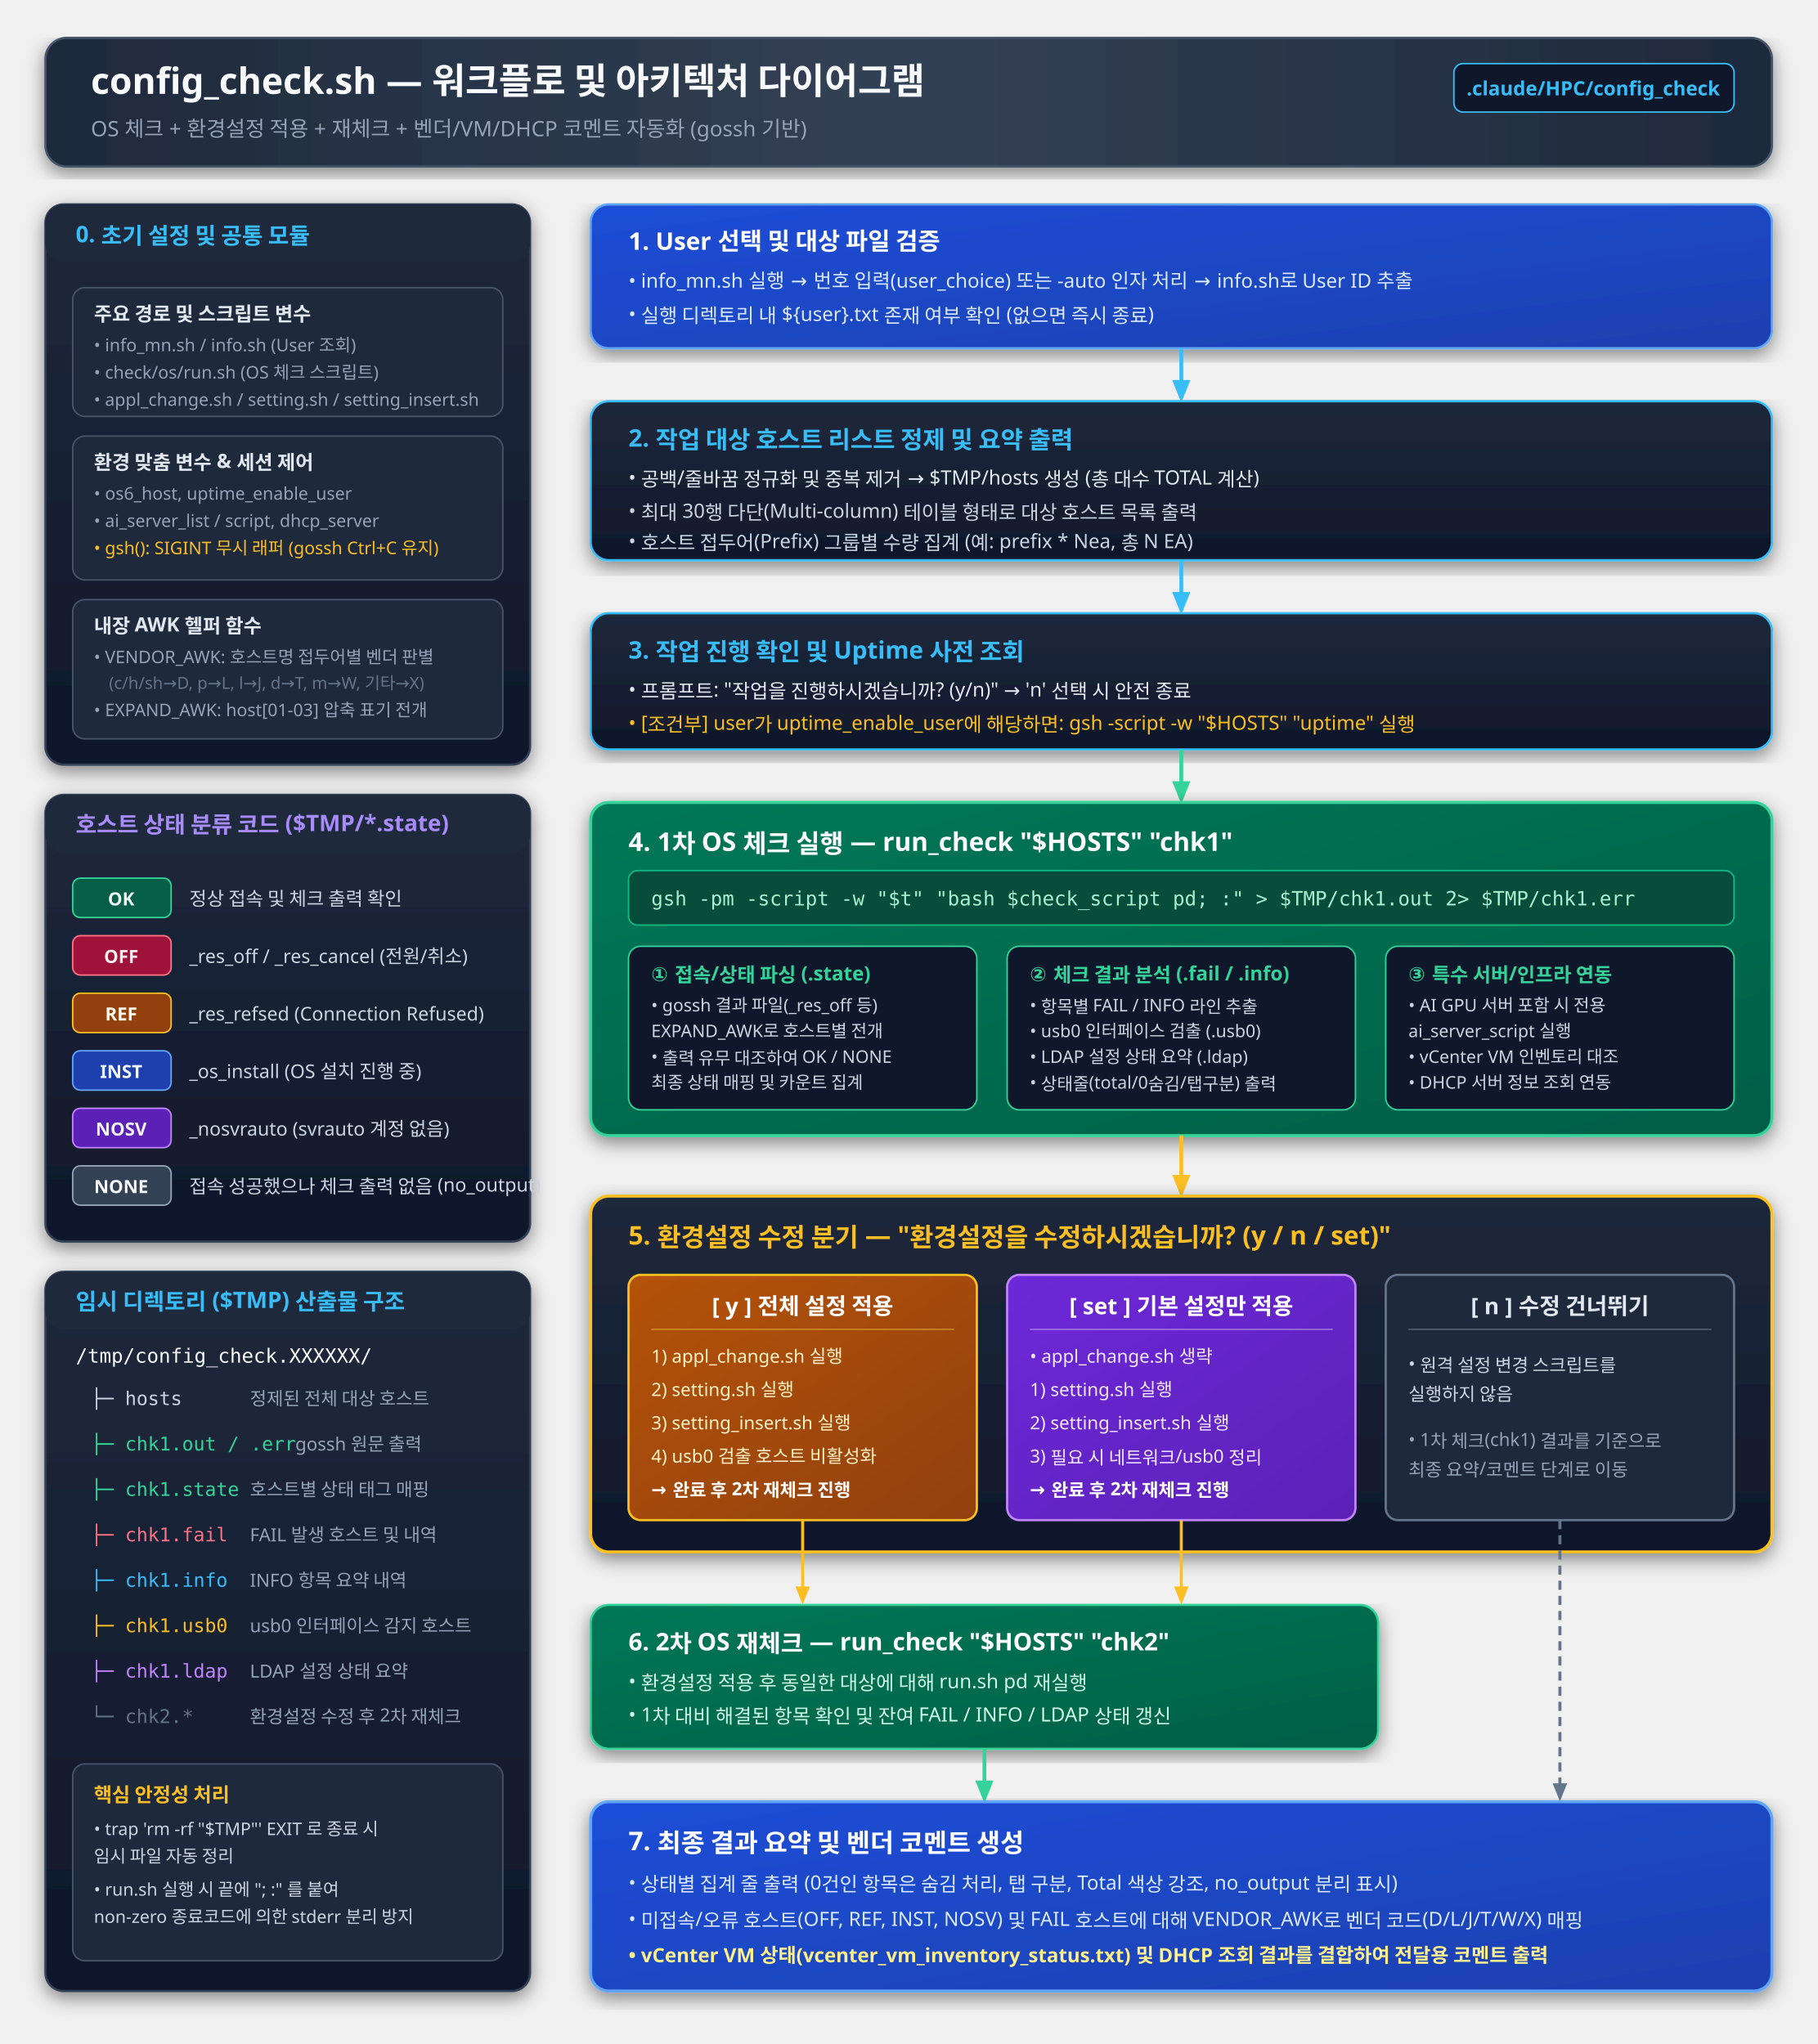
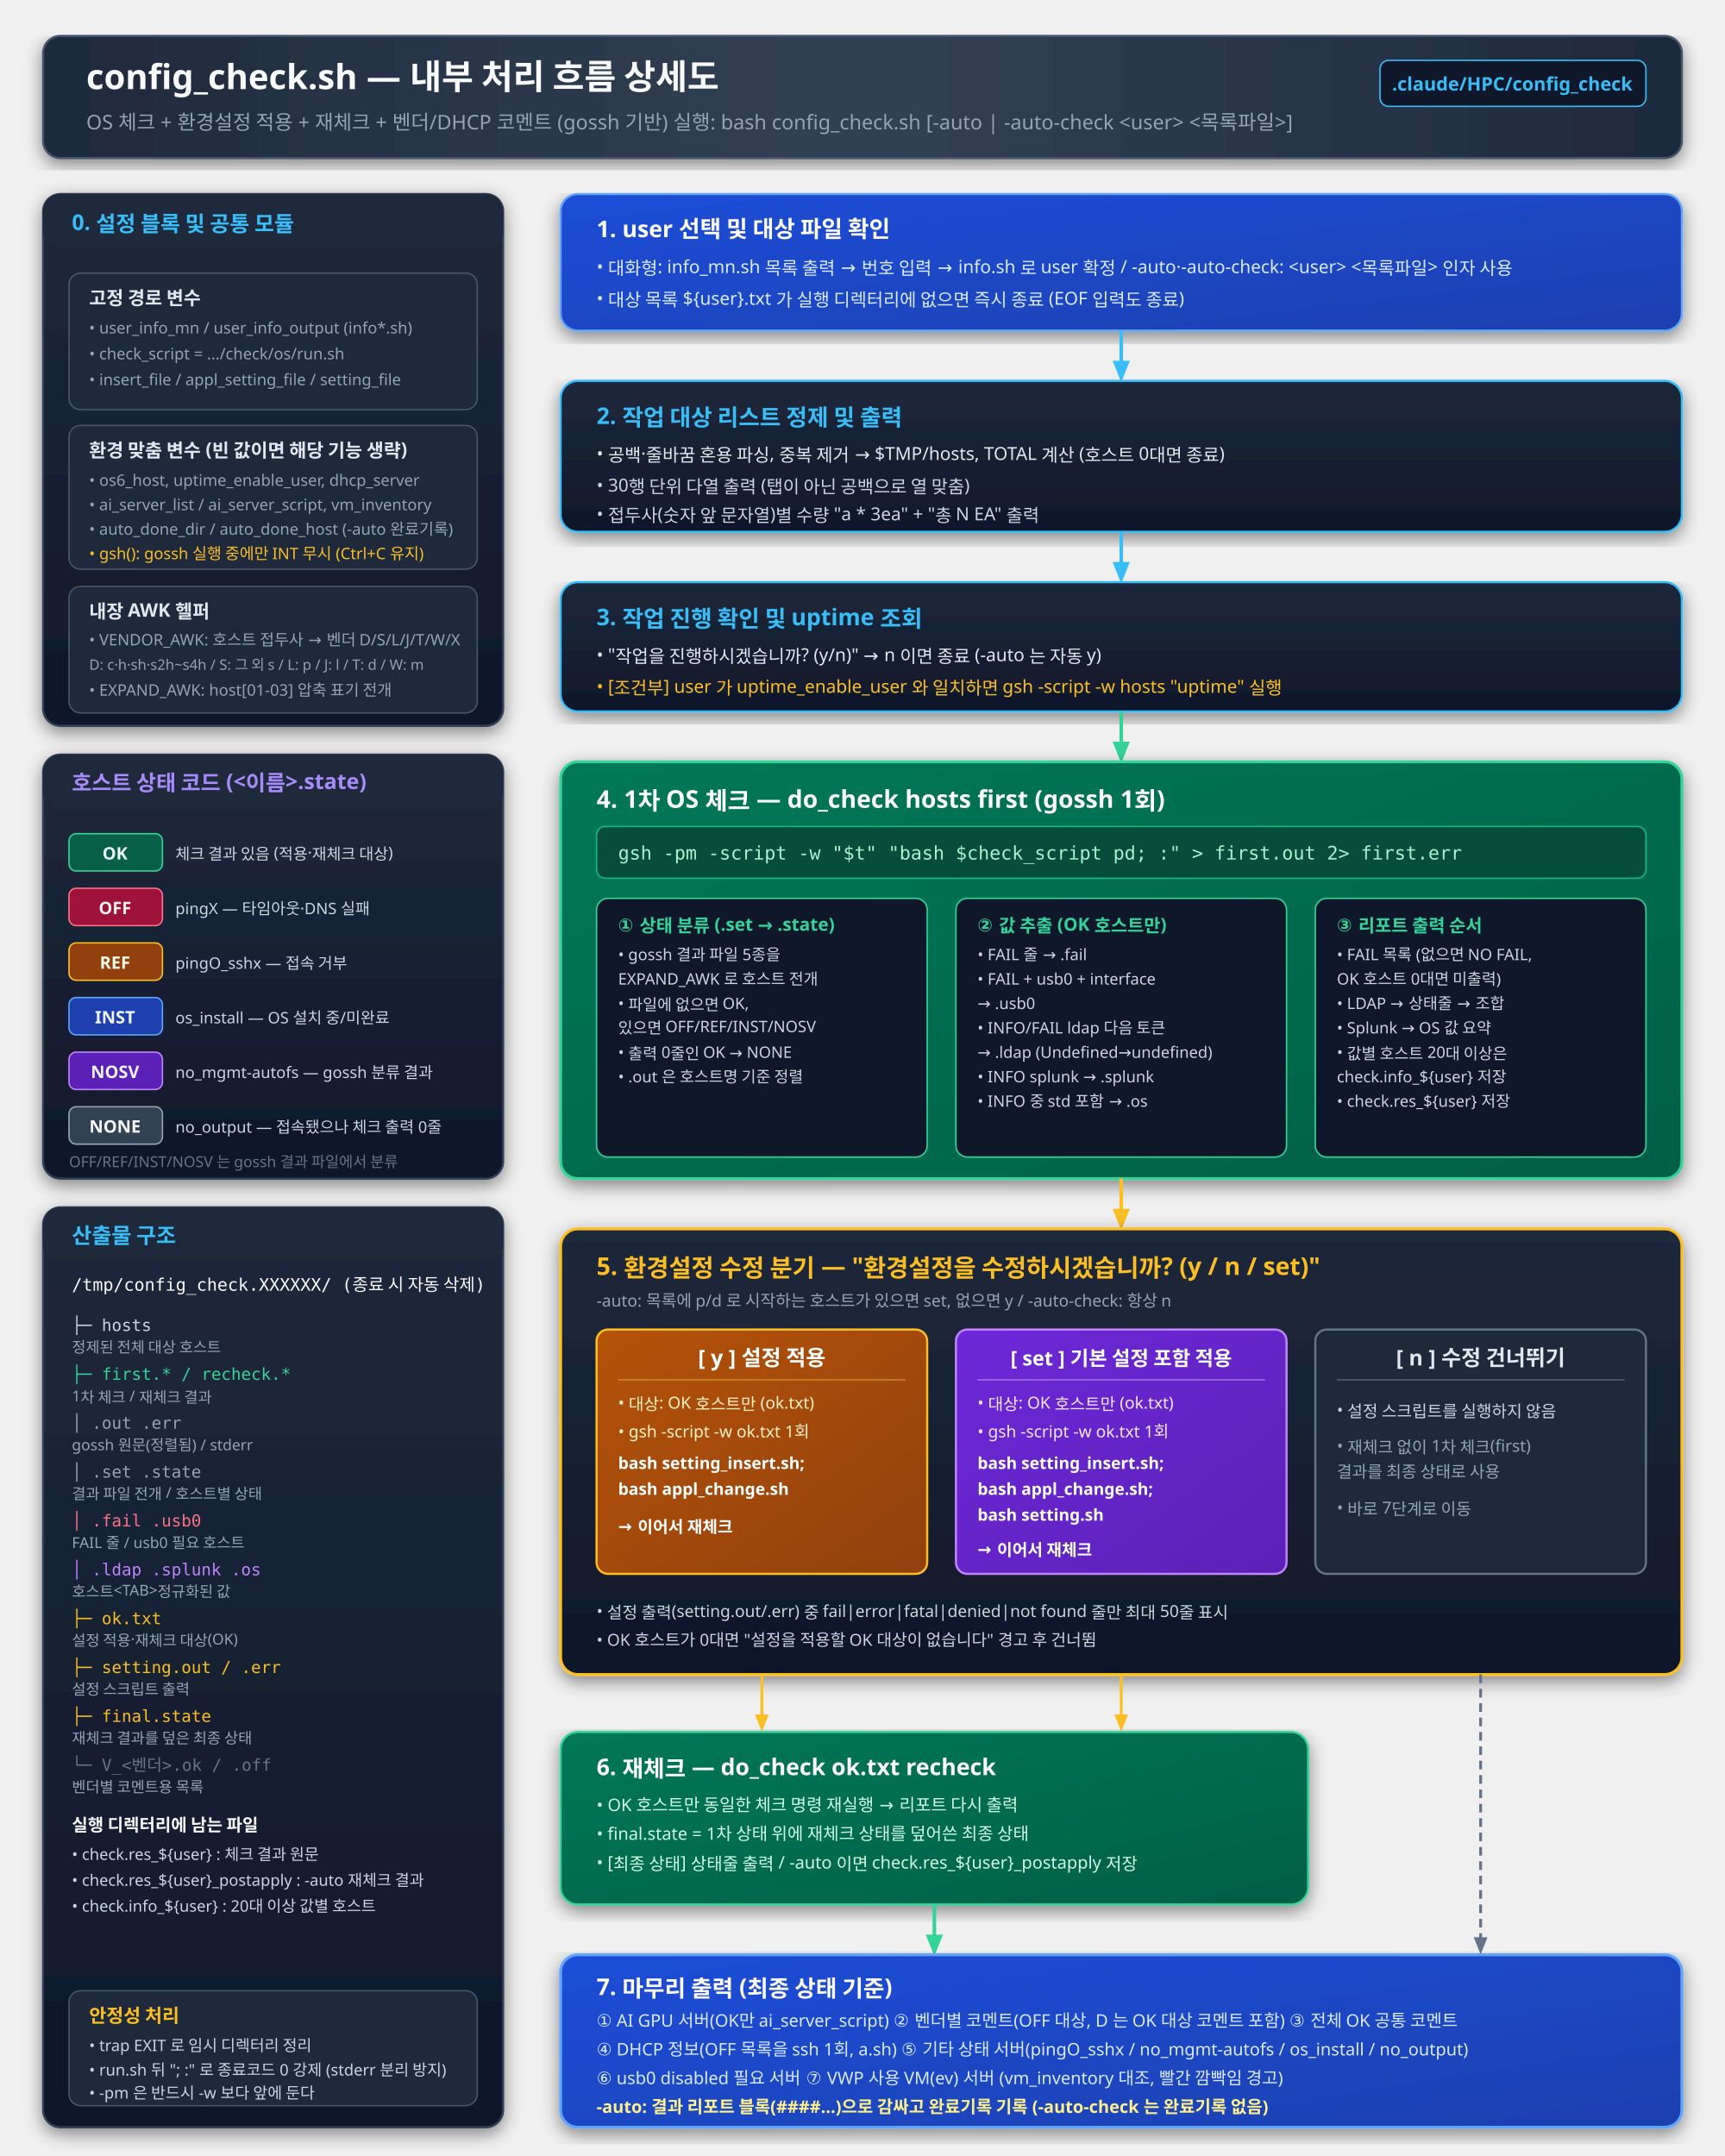
- <svg xmlns="http://www.w3.org/2000/svg" viewBox="0 0 1200 1350" width="100%" height="100%" style="background-color: #0f172a; font-family: 'Pretendard', 'Malgun Gothic', 'Apple SD Gothic Neo', sans-serif;">
+ <svg xmlns="http://www.w3.org/2000/svg" viewBox="0 0 1200 1500" width="100%" height="100%" style="background-color: #0f172a; font-family: 'Pretendard', 'Malgun Gothic', 'Apple SD Gothic Neo', sans-serif;">
  <defs>
    <linearGradient id="headerGrad" x1="0%" y1="0%" x2="100%" y2="0%">
      <stop offset="0%" stop-color="#1e293b" />
      <stop offset="50%" stop-color="#334155" />
      <stop offset="100%" stop-color="#1e293b" />
    </linearGradient>
    <linearGradient id="stepGrad" x1="0%" y1="0%" x2="0%" y2="100%">
      <stop offset="0%" stop-color="#1e293b" />
      <stop offset="100%" stop-color="#0f172a" />
    </linearGradient>
    <linearGradient id="blueBox" x1="0%" y1="0%" x2="100%" y2="100%">
      <stop offset="0%" stop-color="#1d4ed8" />
      <stop offset="100%" stop-color="#1e40af" />
    </linearGradient>
    <linearGradient id="emeraldBox" x1="0%" y1="0%" x2="100%" y2="100%">
      <stop offset="0%" stop-color="#047857" />
      <stop offset="100%" stop-color="#065f46" />
    </linearGradient>
    <linearGradient id="amberBox" x1="0%" y1="0%" x2="100%" y2="100%">
      <stop offset="0%" stop-color="#b45309" />
      <stop offset="100%" stop-color="#92400e" />
    </linearGradient>
    <linearGradient id="purpleBox" x1="0%" y1="0%" x2="100%" y2="100%">
      <stop offset="0%" stop-color="#6d28d9" />
      <stop offset="100%" stop-color="#5b21b6" />
    </linearGradient>
    <filter id="shadow" x="-5%" y="-5%" width="110%" height="115%">
      <feDropShadow dx="0" dy="4" stdDeviation="6" flood-color="#000000" flood-opacity="0.45" />
    </filter>
    <marker id="arrow" viewBox="0 0 10 10" refX="6" refY="5" markerWidth="6" markerHeight="6" orient="auto-start-reverse">
      <path d="M 0 1 L 10 5 L 0 9 z" fill="#64748b" />
    </marker>
    <marker id="arrowBlue" viewBox="0 0 10 10" refX="6" refY="5" markerWidth="6" markerHeight="6" orient="auto-start-reverse">
      <path d="M 0 1 L 10 5 L 0 9 z" fill="#38bdf8" />
    </marker>
    <marker id="arrowGreen" viewBox="0 0 10 10" refX="6" refY="5" markerWidth="6" markerHeight="6" orient="auto-start-reverse">
      <path d="M 0 1 L 10 5 L 0 9 z" fill="#34d399" />
    </marker>
    <marker id="arrowAmber" viewBox="0 0 10 10" refX="6" refY="5" markerWidth="6" markerHeight="6" orient="auto-start-reverse">
      <path d="M 0 1 L 10 5 L 0 9 z" fill="#fbbf24" />
    </marker>
  </defs>
-   <rect x="30" y="25" width="1140" height="85" rx="14" fill="url(#headerGrad)" stroke="#475569" stroke-width="1.5" filter="url(#shadow)" />
-   <text x="60" y="62" fill="#f8fafc" font-size="24" font-weight="bold">config_check.sh — 워크플로 및 아키텍처 다이어그램</text>
-   <text x="60" y="90" fill="#94a3b8" font-size="14">OS 체크 + 환경설정 적용 + 재체크 + 벤더/VM/DHCP 코멘트 자동화 (gossh 기반)</text>
+   <rect x="30" y="25" width="1140" height="85" rx="12" fill="url(#headerGrad)" stroke="#475569" stroke-width="1.5" filter="url(#shadow)" />
+   <text x="60" y="62" fill="#f8fafc" font-size="24" font-weight="bold">config_check.sh — 내부 처리 흐름 상세도</text>
+   <text x="60" y="90" fill="#94a3b8" font-size="14">OS 체크 + 환경설정 적용 + 재체크 + 벤더/DHCP 코멘트 (gossh 기반)   실행: bash config_check.sh [-auto | -auto-check &lt;user&gt; &lt;목록파일&gt;]</text>
  <rect x="960" y="42" width="185" height="32" rx="6" fill="#0f172a" stroke="#38bdf8" stroke-width="1" />
  <text x="1052" y="63" fill="#38bdf8" font-size="13" font-weight="bold" text-anchor="middle">.claude/HPC/config_check</text>
  <rect x="30" y="135" width="320" height="370" rx="12" fill="url(#stepGrad)" stroke="#334155" stroke-width="1.5" filter="url(#shadow)" />
  <rect x="30" y="135" width="320" height="38" rx="12" fill="#1e293b" />
-   <text x="50" y="160" fill="#38bdf8" font-size="15" font-weight="bold">0. 초기 설정 및 공통 모듈</text>
-   <rect x="48" y="190" width="284" height="85" rx="8" fill="#1e293b" stroke="#475569" stroke-width="1" />
-   <text x="62" y="212" fill="#e2e8f0" font-size="13" font-weight="bold">주요 경로 및 스크립트 변수</text>
-   <text x="62" y="232" fill="#94a3b8" font-size="11.5">• info_mn.sh / info.sh (User 조회)</text>
-   <text x="62" y="250" fill="#94a3b8" font-size="11.5">• check/os/run.sh (OS 체크 스크립트)</text>
-   <text x="62" y="268" fill="#94a3b8" font-size="11.5">• appl_change.sh / setting.sh / setting_insert.sh</text>
-   <rect x="48" y="288" width="284" height="95" rx="8" fill="#1e293b" stroke="#475569" stroke-width="1" />
-   <text x="62" y="310" fill="#e2e8f0" font-size="13" font-weight="bold">환경 맞춤 변수 &amp; 세션 제어</text>
-   <text x="62" y="330" fill="#94a3b8" font-size="11.5">• os6_host, uptime_enable_user</text>
-   <text x="62" y="348" fill="#94a3b8" font-size="11.5">• ai_server_list / script, dhcp_server</text>
-   <text x="62" y="366" fill="#fbbf24" font-size="11.5">• gsh(): SIGINT 무시 래퍼 (gossh Ctrl+C 유지)</text>
-   <rect x="48" y="396" width="284" height="92" rx="8" fill="#1e293b" stroke="#475569" stroke-width="1" />
-   <text x="62" y="418" fill="#e2e8f0" font-size="13" font-weight="bold">내장 AWK 헬퍼 함수</text>
-   <text x="62" y="438" fill="#94a3b8" font-size="11.5">• VENDOR_AWK: 호스트명 접두어별 벤더 판별</text>
-   <text x="72" y="455" fill="#64748b" font-size="11">(c/h/sh→D, p→L, l→J, d→T, m→W, 기타→X)</text>
-   <text x="62" y="473" fill="#94a3b8" font-size="11.5">• EXPAND_AWK: host[01-03] 압축 표기 전개</text>
+   <text x="50" y="160" fill="#38bdf8" font-size="15" font-weight="bold">0. 설정 블록 및 공통 모듈</text>
+   <rect x="48" y="190" width="284" height="95" rx="8" fill="#1e293b" stroke="#475569" stroke-width="1" />
+   <text x="62" y="212" fill="#e2e8f0" font-size="13" font-weight="bold">고정 경로 변수</text>
+   <text x="62" y="232" fill="#94a3b8" font-size="11">• user_info_mn / user_info_output (info*.sh)</text>
+   <text x="62" y="250" fill="#94a3b8" font-size="11">• check_script = .../check/os/run.sh</text>
+   <text x="62" y="268" fill="#94a3b8" font-size="11">• insert_file / appl_setting_file / setting_file</text>
+   <rect x="48" y="296" width="284" height="100" rx="8" fill="#1e293b" stroke="#475569" stroke-width="1" />
+   <text x="62" y="318" fill="#e2e8f0" font-size="13" font-weight="bold">환경 맞춤 변수 (빈 값이면 해당 기능 생략)</text>
+   <text x="62" y="338" fill="#94a3b8" font-size="11">• os6_host, uptime_enable_user, dhcp_server</text>
+   <text x="62" y="355" fill="#94a3b8" font-size="11">• ai_server_list / ai_server_script, vm_inventory</text>
+   <text x="62" y="372" fill="#94a3b8" font-size="11">• auto_done_dir / auto_done_host (-auto 완료기록)</text>
+   <text x="62" y="389" fill="#fbbf24" font-size="11">• gsh(): gossh 실행 중에만 INT 무시 (Ctrl+C 유지)</text>
+   <rect x="48" y="408" width="284" height="88" rx="8" fill="#1e293b" stroke="#475569" stroke-width="1" />
+   <text x="62" y="430" fill="#e2e8f0" font-size="13" font-weight="bold">내장 AWK 헬퍼</text>
+   <text x="62" y="449" fill="#94a3b8" font-size="11">• VENDOR_AWK: 호스트 접두사 → 벤더 D/S/L/J/T/W/X</text>
+   <text x="62" y="466" fill="#94a3b8" font-size="10">  D: c·h·sh·s2h~s4h / S: 그 외 s / L: p / J: l / T: d / W: m</text>
+   <text x="62" y="484" fill="#94a3b8" font-size="11">• EXPAND_AWK: host[01-03] 압축 표기 전개</text>
  <rect x="30" y="525" width="320" height="295" rx="12" fill="url(#stepGrad)" stroke="#334155" stroke-width="1.5" filter="url(#shadow)" />
  <rect x="30" y="525" width="320" height="38" rx="12" fill="#1e293b" />
-   <text x="50" y="550" fill="#a78bfa" font-size="15" font-weight="bold">호스트 상태 분류 코드 ($TMP/*.state)</text>
+   <text x="50" y="550" fill="#a78bfa" font-size="15" font-weight="bold">호스트 상태 코드 (&lt;이름&gt;.state)</text>
  <rect x="48" y="580" width="65" height="26" rx="5" fill="#065f46" stroke="#34d399" />
  <text x="80" y="598" fill="#ecfdf5" font-size="12" font-weight="bold" text-anchor="middle">OK</text>
-   <text x="125" y="598" fill="#cbd5e1" font-size="12.5">정상 접속 및 체크 출력 확인</text>
+   <text x="122" y="598" fill="#cbd5e1" font-size="11">체크 결과 있음 (적용·재체크 대상)</text>
  <rect x="48" y="618" width="65" height="26" rx="5" fill="#9f1239" stroke="#fb7185" />
  <text x="80" y="636" fill="#fff1f2" font-size="12" font-weight="bold" text-anchor="middle">OFF</text>
-   <text x="125" y="636" fill="#cbd5e1" font-size="12.5">_res_off / _res_cancel (전원/취소)</text>
+   <text x="122" y="636" fill="#cbd5e1" font-size="11">pingX — 타임아웃·DNS 실패</text>
  <rect x="48" y="656" width="65" height="26" rx="5" fill="#92400e" stroke="#fbbf24" />
  <text x="80" y="674" fill="#fffbeb" font-size="12" font-weight="bold" text-anchor="middle">REF</text>
-   <text x="125" y="674" fill="#cbd5e1" font-size="12.5">_res_refsed (Connection Refused)</text>
+   <text x="122" y="674" fill="#cbd5e1" font-size="11">pingO_sshx — 접속 거부</text>
  <rect x="48" y="694" width="65" height="26" rx="5" fill="#1e40af" stroke="#60a5fa" />
  <text x="80" y="712" fill="#eff6ff" font-size="12" font-weight="bold" text-anchor="middle">INST</text>
-   <text x="125" y="712" fill="#cbd5e1" font-size="12.5">_os_install (OS 설치 진행 중)</text>
+   <text x="122" y="712" fill="#cbd5e1" font-size="11">os_install — OS 설치 중/미완료</text>
  <rect x="48" y="732" width="65" height="26" rx="5" fill="#5b21b6" stroke="#c084fc" />
  <text x="80" y="750" fill="#f5f3ff" font-size="12" font-weight="bold" text-anchor="middle">NOSV</text>
-   <text x="125" y="750" fill="#cbd5e1" font-size="12.5">_nosvrauto (svrauto 계정 없음)</text>
+   <text x="122" y="750" fill="#cbd5e1" font-size="11">no_mgmt-autofs — gossh 분류 결과</text>
  <rect x="48" y="770" width="65" height="26" rx="5" fill="#334155" stroke="#94a3b8" />
  <text x="80" y="788" fill="#f8fafc" font-size="12" font-weight="bold" text-anchor="middle">NONE</text>
-   <text x="125" y="788" fill="#cbd5e1" font-size="12.5">접속 성공했으나 체크 출력 없음 (no_output)</text>
+   <text x="122" y="788" fill="#cbd5e1" font-size="11">no_output — 접속됐으나 체크 출력 0줄</text>
+   <text x="48" y="812" fill="#64748b" font-size="10.5">OFF/REF/INST/NOSV 는 gossh 결과 파일에서 분류</text>
+   <rect x="30" y="840" width="320" height="640" rx="12" fill="url(#stepGrad)" stroke="#334155" stroke-width="1.5" filter="url(#shadow)" />
+   <rect x="30" y="840" width="320" height="38" rx="12" fill="#1e293b" />
+   <text x="50" y="865" fill="#38bdf8" font-size="15" font-weight="bold">산출물 구조</text>
+   <text x="50" y="898" fill="#f8fafc" font-size="12" font-family="monospace">/tmp/config_check.XXXXXX/  (종료 시 자동 삭제)</text>
+   <text x="50" y="926" fill="#cbd5e1" font-size="11.5" font-family="monospace">├─ hosts</text>
+   <text x="50" y="941" fill="#94a3b8" font-size="10.5">정제된 전체 대상 호스트</text>
+   <text x="50" y="960" fill="#34d399" font-size="11.5" font-family="monospace">├─ first.* / recheck.*</text>
+   <text x="50" y="975" fill="#94a3b8" font-size="10.5">1차 체크 / 재체크 결과</text>
+   <text x="50" y="994" fill="#94a3b8" font-size="11.5" font-family="monospace">│   .out .err</text>
+   <text x="50" y="1009" fill="#94a3b8" font-size="10.5">gossh 원문(정렬됨) / stderr</text>
+   <text x="50" y="1028" fill="#94a3b8" font-size="11.5" font-family="monospace">│   .set .state</text>
+   <text x="50" y="1043" fill="#94a3b8" font-size="10.5">결과 파일 전개 / 호스트별 상태</text>
+   <text x="50" y="1062" fill="#fb7185" font-size="11.5" font-family="monospace">│   .fail .usb0</text>
+   <text x="50" y="1077" fill="#94a3b8" font-size="10.5">FAIL 줄 / usb0 필요 호스트</text>
+   <text x="50" y="1096" fill="#c084fc" font-size="11.5" font-family="monospace">│   .ldap .splunk .os</text>
+   <text x="50" y="1111" fill="#94a3b8" font-size="10.5">호스트&lt;TAB&gt;정규화된 값</text>
+   <text x="50" y="1130" fill="#fbbf24" font-size="11.5" font-family="monospace">├─ ok.txt</text>
+   <text x="50" y="1145" fill="#94a3b8" font-size="10.5">설정 적용·재체크 대상(OK)</text>
+   <text x="50" y="1164" fill="#fbbf24" font-size="11.5" font-family="monospace">├─ setting.out / .err</text>
+   <text x="50" y="1179" fill="#94a3b8" font-size="10.5">설정 스크립트 출력</text>
+   <text x="50" y="1198" fill="#fbbf24" font-size="11.5" font-family="monospace">├─ final.state</text>
+   <text x="50" y="1213" fill="#94a3b8" font-size="10.5">재체크 결과를 덮은 최종 상태</text>
+   <text x="50" y="1232" fill="#64748b" font-size="11.5" font-family="monospace">└─ V_&lt;벤더&gt;.ok / .off</text>
+   <text x="50" y="1247" fill="#94a3b8" font-size="10.5">벤더별 코멘트용 목록</text>
+   <text x="50" y="1274" fill="#f8fafc" font-size="12" font-weight="bold">실행 디렉터리에 남는 파일</text>
+   <text x="50" y="1294" fill="#cbd5e1" font-size="11">• check.res_${user}  : 체크 결과 원문</text>
+   <text x="50" y="1312" fill="#cbd5e1" font-size="11">• check.res_${user}_postapply : -auto 재체크 결과</text>
+   <text x="50" y="1330" fill="#cbd5e1" font-size="11">• check.info_${user}  : 20대 이상 값별 호스트</text>
+   <rect x="48" y="1385" width="284" height="80" rx="8" fill="#1e293b" stroke="#475569" stroke-width="1" />
+   <text x="62" y="1407" fill="#fbbf24" font-size="13" font-weight="bold">안정성 처리</text>
+   <text x="62" y="1427" fill="#cbd5e1" font-size="11">• trap EXIT 로 임시 디렉터리 정리</text>
+   <text x="62" y="1444" fill="#cbd5e1" font-size="11">• run.sh 뒤 "; :" 로 종료코드 0 강제 (stderr 분리 방지)</text>
+   <text x="62" y="1460" fill="#cbd5e1" font-size="11">• -pm 은 반드시 -w 보다 앞에 둔다</text>
  <rect x="390" y="135" width="780" height="95" rx="12" fill="url(#blueBox)" stroke="#60a5fa" stroke-width="1.5" filter="url(#shadow)" />
-   <text x="415" y="165" fill="#ffffff" font-size="16" font-weight="bold">1. User 선택 및 대상 파일 검증</text>
-   <text x="415" y="190" fill="#dbeafe" font-size="13">• info_mn.sh 실행 → 번호 입력(user_choice) 또는 -auto 인자 처리 → info.sh로 User ID 추출</text>
-   <text x="415" y="212" fill="#dbeafe" font-size="13">• 실행 디렉토리 내 ${user}.txt 존재 여부 확인 (없으면 즉시 종료)</text>
+   <text x="415" y="165" fill="#ffffff" font-size="16" font-weight="bold">1. user 선택 및 대상 파일 확인</text>
+   <text x="415" y="190" fill="#dbeafe" font-size="12.5">• 대화형: info_mn.sh 목록 출력 → 번호 입력 → info.sh 로 user 확정   /   -auto·-auto-check: &lt;user&gt; &lt;목록파일&gt; 인자 사용</text>
+   <text x="415" y="212" fill="#dbeafe" font-size="12.5">• 대상 목록 ${user}.txt 가 실행 디렉터리에 없으면 즉시 종료 (EOF 입력도 종료)</text>
  <line x1="780" y1="230" x2="780" y2="260" stroke="#38bdf8" stroke-width="2.5" marker-end="url(#arrowBlue)" />
  <rect x="390" y="265" width="780" height="105" rx="12" fill="url(#stepGrad)" stroke="#38bdf8" stroke-width="1.5" filter="url(#shadow)" />
-   <text x="415" y="295" fill="#38bdf8" font-size="16" font-weight="bold">2. 작업 대상 호스트 리스트 정제 및 요약 출력</text>
-   <text x="415" y="320" fill="#e2e8f0" font-size="13">• 공백/줄바꿈 정규화 및 중복 제거 → $TMP/hosts 생성 (총 대수 TOTAL 계산)</text>
-   <text x="415" y="342" fill="#cbd5e1" font-size="13">• 최대 30행 다단(Multi-column) 테이블 형태로 대상 호스트 목록 출력</text>
-   <text x="415" y="362" fill="#cbd5e1" font-size="13">• 호스트 접두어(Prefix) 그룹별 수량 집계 (예: prefix * Nea, 총 N EA)</text>
+   <text x="415" y="295" fill="#38bdf8" font-size="16" font-weight="bold">2. 작업 대상 리스트 정제 및 출력</text>
+   <text x="415" y="320" fill="#e2e8f0" font-size="12.5">• 공백·줄바꿈 혼용 파싱, 중복 제거 → $TMP/hosts, TOTAL 계산 (호스트 0대면 종료)</text>
+   <text x="415" y="342" fill="#cbd5e1" font-size="12.5">• 30행 단위 다열 출력 (탭이 아닌 공백으로 열 맞춤)</text>
+   <text x="415" y="362" fill="#cbd5e1" font-size="12.5">• 접두사(숫자 앞 문자열)별 수량 "a * 3ea" + "총 N EA" 출력</text>
  <line x1="780" y1="370" x2="780" y2="400" stroke="#38bdf8" stroke-width="2.5" marker-end="url(#arrowBlue)" />
  <rect x="390" y="405" width="780" height="90" rx="12" fill="url(#stepGrad)" stroke="#38bdf8" stroke-width="1.5" filter="url(#shadow)" />
-   <text x="415" y="435" fill="#38bdf8" font-size="16" font-weight="bold">3. 작업 진행 확인 및 Uptime 사전 조회</text>
-   <text x="415" y="460" fill="#e2e8f0" font-size="13">• 프롬프트: "작업을 진행하시겠습니까? (y/n)" → 'n' 선택 시 안전 종료</text>
-   <text x="415" y="482" fill="#fbbf24" font-size="13">• [조건부] user가 uptime_enable_user에 해당하면: gsh -script -w "$HOSTS" "uptime" 실행</text>
+   <text x="415" y="435" fill="#38bdf8" font-size="16" font-weight="bold">3. 작업 진행 확인 및 uptime 조회</text>
+   <text x="415" y="460" fill="#e2e8f0" font-size="12.5">• "작업을 진행하시겠습니까? (y/n)" → n 이면 종료 (-auto 는 자동 y)</text>
+   <text x="415" y="482" fill="#fbbf24" font-size="12.5">• [조건부] user 가 uptime_enable_user 와 일치하면 gsh -script -w hosts "uptime" 실행</text>
  <line x1="780" y1="495" x2="780" y2="525" stroke="#34d399" stroke-width="2.5" marker-end="url(#arrowGreen)" />
-   <rect x="390" y="530" width="780" height="220" rx="12" fill="url(#emeraldBox)" stroke="#34d399" stroke-width="2" filter="url(#shadow)" />
-   <text x="415" y="562" fill="#ffffff" font-size="17" font-weight="bold">4. 1차 OS 체크 실행 — run_check "$HOSTS" "chk1"</text>
+   <rect x="390" y="530" width="780" height="290" rx="12" fill="url(#emeraldBox)" stroke="#34d399" stroke-width="2" filter="url(#shadow)" />
+   <text x="415" y="562" fill="#ffffff" font-size="17" font-weight="bold">4. 1차 OS 체크 — do_check hosts first (gossh 1회)</text>
  <rect x="415" y="575" width="730" height="36" rx="6" fill="#064e3b" stroke="#10b981" stroke-width="1" />
-   <text x="430" y="598" fill="#a7f3d0" font-size="13" font-family="monospace">gsh -pm -script -w "$t" "bash $check_script pd; :" &gt; $TMP/chk1.out 2&gt; $TMP/chk1.err</text>
-   <rect x="415" y="625" width="230" height="108" rx="8" fill="#0f172a" stroke="#34d399" stroke-width="1" />
-   <text x="430" y="648" fill="#34d399" font-size="13" font-weight="bold">① 접속/상태 파싱 (.state)</text>
-   <text x="430" y="668" fill="#cbd5e1" font-size="11.5">• gossh 결과 파일(_res_off 등)</text>
-   <text x="430" y="685" fill="#cbd5e1" font-size="11.5">  EXPAND_AWK로 호스트별 전개</text>
-   <text x="430" y="702" fill="#cbd5e1" font-size="11.5">• 출력 유무 대조하여 OK / NONE</text>
-   <text x="430" y="719" fill="#cbd5e1" font-size="11.5">  최종 상태 매핑 및 카운트 집계</text>
-   <rect x="665" y="625" width="230" height="108" rx="8" fill="#0f172a" stroke="#34d399" stroke-width="1" />
-   <text x="680" y="648" fill="#34d399" font-size="13" font-weight="bold">② 체크 결과 분석 (.fail / .info)</text>
-   <text x="680" y="668" fill="#cbd5e1" font-size="11.5">• 항목별 FAIL / INFO 라인 추출</text>
-   <text x="680" y="685" fill="#cbd5e1" font-size="11.5">• usb0 인터페이스 검출 (.usb0)</text>
-   <text x="680" y="702" fill="#cbd5e1" font-size="11.5">• LDAP 설정 상태 요약 (.ldap)</text>
-   <text x="680" y="719" fill="#cbd5e1" font-size="11.5">• 상태줄(total/0숨김/탭구분) 출력</text>
-   <rect x="915" y="625" width="230" height="108" rx="8" fill="#0f172a" stroke="#34d399" stroke-width="1" />
-   <text x="930" y="648" fill="#34d399" font-size="13" font-weight="bold">③ 특수 서버/인프라 연동</text>
-   <text x="930" y="668" fill="#cbd5e1" font-size="11.5">• AI GPU 서버 포함 시 전용</text>
-   <text x="930" y="685" fill="#cbd5e1" font-size="11.5">  ai_server_script 실행</text>
-   <text x="930" y="702" fill="#cbd5e1" font-size="11.5">• vCenter VM 인벤토리 대조</text>
-   <text x="930" y="719" fill="#cbd5e1" font-size="11.5">• DHCP 서버 정보 조회 연동</text>
-   <line x1="780" y1="750" x2="780" y2="785" stroke="#fbbf24" stroke-width="2.5" marker-end="url(#arrowAmber)" />
-   <rect x="390" y="790" width="780" height="235" rx="12" fill="url(#stepGrad)" stroke="#fbbf24" stroke-width="2" filter="url(#shadow)" />
-   <text x="415" y="822" fill="#fbbf24" font-size="17" font-weight="bold">5. 환경설정 수정 분기 — "환경설정을 수정하시겠습니까? (y / n / set)"</text>
-   <rect x="415" y="842" width="230" height="162" rx="8" fill="url(#amberBox)" stroke="#fbbf24" stroke-width="1.5" />
-   <text x="530" y="868" fill="#ffffff" font-size="15" font-weight="bold" text-anchor="middle">[ y ] 전체 설정 적용</text>
-   <line x1="430" y1="878" x2="630" y2="878" stroke="#fcd34d" stroke-width="1" stroke-opacity="0.4" />
-   <text x="430" y="900" fill="#fef3c7" font-size="12">1) appl_change.sh 실행</text>
-   <text x="430" y="922" fill="#fef3c7" font-size="12">2) setting.sh 실행</text>
-   <text x="430" y="944" fill="#fef3c7" font-size="12">3) setting_insert.sh 실행</text>
-   <text x="430" y="966" fill="#fef3c7" font-size="12">4) usb0 검출 호스트 비활성화</text>
-   <text x="430" y="988" fill="#ffffff" font-size="12" font-weight="bold">→ 완료 후 2차 재체크 진행</text>
-   <rect x="665" y="842" width="230" height="162" rx="8" fill="url(#purpleBox)" stroke="#c084fc" stroke-width="1.5" />
-   <text x="780" y="868" fill="#ffffff" font-size="15" font-weight="bold" text-anchor="middle">[ set ] 기본 설정만 적용</text>
-   <line x1="680" y1="878" x2="880" y2="878" stroke="#e9d5ff" stroke-width="1" stroke-opacity="0.4" />
-   <text x="680" y="900" fill="#f3e8ff" font-size="12">• appl_change.sh 생략</text>
-   <text x="680" y="922" fill="#f3e8ff" font-size="12">1) setting.sh 실행</text>
-   <text x="680" y="944" fill="#f3e8ff" font-size="12">2) setting_insert.sh 실행</text>
-   <text x="680" y="966" fill="#f3e8ff" font-size="12">3) 필요 시 네트워크/usb0 정리</text>
-   <text x="680" y="988" fill="#ffffff" font-size="12" font-weight="bold">→ 완료 후 2차 재체크 진행</text>
-   <rect x="915" y="842" width="230" height="162" rx="8" fill="#1e293b" stroke="#64748b" stroke-width="1.5" />
-   <text x="1030" y="868" fill="#e2e8f0" font-size="15" font-weight="bold" text-anchor="middle">[ n ] 수정 건너뛰기</text>
-   <line x1="930" y1="878" x2="1130" y2="878" stroke="#94a3b8" stroke-width="1" stroke-opacity="0.4" />
-   <text x="930" y="905" fill="#cbd5e1" font-size="12">• 원격 설정 변경 스크립트를</text>
-   <text x="930" y="925" fill="#cbd5e1" font-size="12">  실행하지 않음</text>
-   <text x="930" y="955" fill="#94a3b8" font-size="12">• 1차 체크(chk1) 결과를 기준으로</text>
-   <text x="930" y="975" fill="#94a3b8" font-size="12">  최종 요약/코멘트 단계로 이동</text>
-   <line x1="530" y1="1004" x2="530" y2="1055" stroke="#fbbf24" stroke-width="2" marker-end="url(#arrowAmber)" />
-   <line x1="780" y1="1004" x2="780" y2="1055" stroke="#fbbf24" stroke-width="2" marker-end="url(#arrowAmber)" />
-   <line x1="1030" y1="1004" x2="1030" y2="1185" stroke="#64748b" stroke-width="2" stroke-dasharray="6,4" marker-end="url(#arrow)" />
-   <rect x="390" y="1060" width="520" height="95" rx="12" fill="url(#emeraldBox)" stroke="#34d399" stroke-width="1.5" filter="url(#shadow)" />
-   <text x="415" y="1090" fill="#ffffff" font-size="16" font-weight="bold">6. 2차 OS 재체크 — run_check "$HOSTS" "chk2"</text>
-   <text x="415" y="1115" fill="#d1fae5" font-size="13">• 환경설정 적용 후 동일한 대상에 대해 run.sh pd 재실행</text>
-   <text x="415" y="1137" fill="#d1fae5" font-size="13">• 1차 대비 해결된 항목 확인 및 잔여 FAIL / INFO / LDAP 상태 갱신</text>
-   <line x1="650" y1="1155" x2="650" y2="1185" stroke="#34d399" stroke-width="2.5" marker-end="url(#arrowGreen)" />
-   <rect x="30" y="840" width="320" height="475" rx="12" fill="url(#stepGrad)" stroke="#334155" stroke-width="1.5" filter="url(#shadow)" />
-   <rect x="30" y="840" width="320" height="38" rx="12" fill="#1e293b" />
-   <text x="50" y="865" fill="#38bdf8" font-size="15" font-weight="bold">임시 디렉토리 ($TMP) 산출물 구조</text>
-   <text x="50" y="900" fill="#f8fafc" font-size="13" font-family="monospace">/tmp/config_check.XXXXXX/</text>
-   <text x="60" y="928" fill="#cbd5e1" font-size="12.5" font-family="monospace">├─ hosts</text>
-   <text x="165" y="928" fill="#94a3b8" font-size="12">정제된 전체 대상 호스트</text>
-   <text x="60" y="958" fill="#34d399" font-size="12.5" font-family="monospace">├─ chk1.out / .err</text>
-   <text x="195" y="958" fill="#94a3b8" font-size="12">gossh 원문 출력</text>
-   <text x="60" y="988" fill="#34d399" font-size="12.5" font-family="monospace">├─ chk1.state</text>
-   <text x="165" y="988" fill="#94a3b8" font-size="12">호스트별 상태 태그 매핑</text>
-   <text x="60" y="1018" fill="#fb7185" font-size="12.5" font-family="monospace">├─ chk1.fail</text>
-   <text x="165" y="1018" fill="#94a3b8" font-size="12">FAIL 발생 호스트 및 내역</text>
-   <text x="60" y="1048" fill="#38bdf8" font-size="12.5" font-family="monospace">├─ chk1.info</text>
-   <text x="165" y="1048" fill="#94a3b8" font-size="12">INFO 항목 요약 내역</text>
-   <text x="60" y="1078" fill="#fbbf24" font-size="12.5" font-family="monospace">├─ chk1.usb0</text>
-   <text x="165" y="1078" fill="#94a3b8" font-size="12">usb0 인터페이스 감지 호스트</text>
-   <text x="60" y="1108" fill="#c084fc" font-size="12.5" font-family="monospace">├─ chk1.ldap</text>
-   <text x="165" y="1108" fill="#94a3b8" font-size="12">LDAP 설정 상태 요약</text>
-   <text x="60" y="1138" fill="#64748b" font-size="12.5" font-family="monospace">└─ chk2.*</text>
-   <text x="165" y="1138" fill="#94a3b8" font-size="12">환경설정 수정 후 2차 재체크</text>
-   <rect x="48" y="1165" width="284" height="130" rx="8" fill="#1e293b" stroke="#475569" stroke-width="1" />
-   <text x="62" y="1190" fill="#fbbf24" font-size="13" font-weight="bold">핵심 안정성 처리</text>
-   <text x="62" y="1212" fill="#cbd5e1" font-size="11.5">• trap 'rm -rf "$TMP"' EXIT 로 종료 시</text>
-   <text x="62" y="1230" fill="#cbd5e1" font-size="11.5">  임시 파일 자동 정리</text>
-   <text x="62" y="1252" fill="#cbd5e1" font-size="11.5">• run.sh 실행 시 끝에 "; :" 를 붙여</text>
-   <text x="62" y="1270" fill="#cbd5e1" font-size="11.5">  non-zero 종료코드에 의한 stderr 분리 방지</text>
-   <rect x="390" y="1190" width="780" height="125" rx="12" fill="url(#blueBox)" stroke="#60a5fa" stroke-width="2" filter="url(#shadow)" />
-   <text x="415" y="1222" fill="#ffffff" font-size="17" font-weight="bold">7. 최종 결과 요약 및 벤더 코멘트 생성</text>
-   <text x="415" y="1248" fill="#dbeafe" font-size="13">• 상태별 집계 줄 출력 (0건인 항목은 숨김 처리, 탭 구분, Total 색상 강조, no_output 분리 표시)</text>
-   <text x="415" y="1272" fill="#dbeafe" font-size="13">• 미접속/오류 호스트(OFF, REF, INST, NOSV) 및 FAIL 호스트에 대해 VENDOR_AWK로 벤더 코드(D/L/J/T/W/X) 매핑</text>
-   <text x="415" y="1296" fill="#fef08a" font-size="13" font-weight="bold">• vCenter VM 상태(vcenter_vm_inventory_status.txt) 및 DHCP 조회 결과를 결합하여 전달용 코멘트 출력</text>
+   <text x="430" y="598" fill="#a7f3d0" font-size="13" font-family="monospace">gsh -pm -script -w "$t" "bash $check_script pd; :" &gt; first.out 2&gt; first.err</text>
+   <rect x="415" y="625" width="230" height="180" rx="8" fill="#0f172a" stroke="#34d399" stroke-width="1" />
+   <text x="430" y="648" fill="#34d399" font-size="12.5" font-weight="bold">① 상태 분류 (.set → .state)</text>
+   <text x="430" y="668" fill="#cbd5e1" font-size="11">• gossh 결과 파일 5종을</text>
+   <text x="430" y="685" fill="#cbd5e1" font-size="11">  EXPAND_AWK 로 호스트 전개</text>
+   <text x="430" y="702" fill="#cbd5e1" font-size="11">• 파일에 없으면 OK,</text>
+   <text x="430" y="719" fill="#cbd5e1" font-size="11">  있으면 OFF/REF/INST/NOSV</text>
+   <text x="430" y="736" fill="#cbd5e1" font-size="11">• 출력 0줄인 OK → NONE</text>
+   <text x="430" y="753" fill="#cbd5e1" font-size="11">• .out 은 호스트명 기준 정렬</text>
+   <rect x="665" y="625" width="230" height="180" rx="8" fill="#0f172a" stroke="#34d399" stroke-width="1" />
+   <text x="680" y="648" fill="#34d399" font-size="12.5" font-weight="bold">② 값 추출 (OK 호스트만)</text>
+   <text x="680" y="668" fill="#cbd5e1" font-size="11">• FAIL 줄 → .fail</text>
+   <text x="680" y="685" fill="#cbd5e1" font-size="11">• FAIL + usb0 + interface</text>
+   <text x="680" y="702" fill="#cbd5e1" font-size="11">  → .usb0</text>
+   <text x="680" y="719" fill="#cbd5e1" font-size="11">• INFO/FAIL ldap 다음 토큰</text>
+   <text x="680" y="736" fill="#cbd5e1" font-size="11">  → .ldap (Undefined→undefined)</text>
+   <text x="680" y="753" fill="#cbd5e1" font-size="11">• INFO splunk → .splunk</text>
+   <text x="680" y="770" fill="#cbd5e1" font-size="11">• INFO 중 std 포함 → .os</text>
+   <rect x="915" y="625" width="230" height="180" rx="8" fill="#0f172a" stroke="#34d399" stroke-width="1" />
+   <text x="930" y="648" fill="#34d399" font-size="12.5" font-weight="bold">③ 리포트 출력 순서</text>
+   <text x="930" y="668" fill="#cbd5e1" font-size="11">• FAIL 목록 (없으면 NO FAIL,</text>
+   <text x="930" y="685" fill="#cbd5e1" font-size="11">  OK 호스트 0대면 미출력)</text>
+   <text x="930" y="702" fill="#cbd5e1" font-size="11">• LDAP → 상태줄 → 조합</text>
+   <text x="930" y="719" fill="#cbd5e1" font-size="11">• Splunk → OS 값 요약</text>
+   <text x="930" y="736" fill="#cbd5e1" font-size="11">• 값별 호스트 20대 이상은</text>
+   <text x="930" y="753" fill="#cbd5e1" font-size="11">  check.info_${user} 저장</text>
+   <text x="930" y="770" fill="#cbd5e1" font-size="11">• check.res_${user} 저장</text>
+   <line x1="780" y1="820" x2="780" y2="850" stroke="#fbbf24" stroke-width="2.5" marker-end="url(#arrowAmber)" />
+   <rect x="390" y="855" width="780" height="310" rx="12" fill="url(#stepGrad)" stroke="#fbbf24" stroke-width="2" filter="url(#shadow)" />
+   <text x="415" y="887" fill="#fbbf24" font-size="17" font-weight="bold">5. 환경설정 수정 분기 — "환경설정을 수정하시겠습니까? (y / n / set)"</text>
+   <text x="415" y="909" fill="#94a3b8" font-size="11.5">-auto: 목록에 p/d 로 시작하는 호스트가 있으면 set, 없으면 y   /   -auto-check: 항상 n</text>
+   <rect x="415" y="925" width="230" height="170" rx="8" fill="url(#amberBox)" stroke="#fbbf24" stroke-width="1.5" />
+   <text x="530" y="950" fill="#ffffff" font-size="15" font-weight="bold" text-anchor="middle">[ y ] 설정 적용</text>
+   <line x1="430" y1="960" x2="630" y2="960" stroke="#fcd34d" stroke-width="1" stroke-opacity="0.4" />
+   <text x="430" y="980" fill="#fef3c7" font-size="11.5">• 대상: OK 호스트만 (ok.txt)</text>
+   <text x="430" y="1000" fill="#fef3c7" font-size="11.5">• gsh -script -w ok.txt 1회</text>
+   <text x="430" y="1022" fill="#ffffff" font-size="11.5" font-weight="bold">  bash setting_insert.sh;</text>
+   <text x="430" y="1040" fill="#ffffff" font-size="11.5" font-weight="bold">  bash appl_change.sh</text>
+   <text x="430" y="1066" fill="#ffffff" font-size="11.5" font-weight="bold">→ 이어서 재체크</text>
+   <rect x="665" y="925" width="230" height="170" rx="8" fill="url(#purpleBox)" stroke="#c084fc" stroke-width="1.5" />
+   <text x="780" y="950" fill="#ffffff" font-size="14" font-weight="bold" text-anchor="middle">[ set ] 기본 설정 포함 적용</text>
+   <line x1="680" y1="960" x2="880" y2="960" stroke="#e9d5ff" stroke-width="1" stroke-opacity="0.4" />
+   <text x="680" y="980" fill="#f3e8ff" font-size="11.5">• 대상: OK 호스트만 (ok.txt)</text>
+   <text x="680" y="1000" fill="#f3e8ff" font-size="11.5">• gsh -script -w ok.txt 1회</text>
+   <text x="680" y="1022" fill="#ffffff" font-size="11.5" font-weight="bold">  bash setting_insert.sh;</text>
+   <text x="680" y="1040" fill="#ffffff" font-size="11.5" font-weight="bold">  bash appl_change.sh;</text>
+   <text x="680" y="1058" fill="#ffffff" font-size="11.5" font-weight="bold">  bash setting.sh</text>
+   <text x="680" y="1082" fill="#ffffff" font-size="11.5" font-weight="bold">→ 이어서 재체크</text>
+   <rect x="915" y="925" width="230" height="170" rx="8" fill="#1e293b" stroke="#64748b" stroke-width="1.5" />
+   <text x="1030" y="950" fill="#e2e8f0" font-size="15" font-weight="bold" text-anchor="middle">[ n ] 수정 건너뛰기</text>
+   <line x1="930" y1="960" x2="1130" y2="960" stroke="#94a3b8" stroke-width="1" stroke-opacity="0.4" />
+   <text x="930" y="985" fill="#cbd5e1" font-size="11.5">• 설정 스크립트를 실행하지 않음</text>
+   <text x="930" y="1010" fill="#94a3b8" font-size="11.5">• 재체크 없이 1차 체크(first)</text>
+   <text x="930" y="1028" fill="#94a3b8" font-size="11.5">  결과를 최종 상태로 사용</text>
+   <text x="930" y="1053" fill="#94a3b8" font-size="11.5">• 바로 7단계로 이동</text>
+   <text x="415" y="1125" fill="#cbd5e1" font-size="11.5">• 설정 출력(setting.out/.err) 중 fail|error|fatal|denied|not found 줄만 최대 50줄 표시</text>
+   <text x="415" y="1145" fill="#cbd5e1" font-size="11.5">• OK 호스트가 0대면 "설정을 적용할 OK 대상이 없습니다" 경고 후 건너뜀</text>
+   <line x1="530" y1="1165" x2="530" y2="1200" stroke="#fbbf24" stroke-width="2" marker-end="url(#arrowAmber)" />
+   <line x1="780" y1="1165" x2="780" y2="1200" stroke="#fbbf24" stroke-width="2" marker-end="url(#arrowAmber)" />
+   <line x1="1030" y1="1165" x2="1030" y2="1355" stroke="#64748b" stroke-width="2" stroke-dasharray="6,4" marker-end="url(#arrow)" />
+   <rect x="390" y="1205" width="520" height="120" rx="12" fill="url(#emeraldBox)" stroke="#34d399" stroke-width="1.5" filter="url(#shadow)" />
+   <text x="415" y="1235" fill="#ffffff" font-size="16" font-weight="bold">6. 재체크 — do_check ok.txt recheck</text>
+   <text x="415" y="1260" fill="#d1fae5" font-size="12">• OK 호스트만 동일한 체크 명령 재실행 → 리포트 다시 출력</text>
+   <text x="415" y="1280" fill="#d1fae5" font-size="12">• final.state = 1차 상태 위에 재체크 상태를 덮어쓴 최종 상태</text>
+   <text x="415" y="1300" fill="#d1fae5" font-size="12">• [최종 상태] 상태줄 출력 / -auto 이면 check.res_${user}_postapply 저장</text>
+   <line x1="650" y1="1325" x2="650" y2="1355" stroke="#34d399" stroke-width="2.5" marker-end="url(#arrowGreen)" />
+   <rect x="390" y="1360" width="780" height="120" rx="12" fill="url(#blueBox)" stroke="#60a5fa" stroke-width="2" filter="url(#shadow)" />
+   <text x="415" y="1388" fill="#ffffff" font-size="16" font-weight="bold">7. 마무리 출력 (최종 상태 기준)</text>
+   <text x="415" y="1410" fill="#dbeafe" font-size="12">① AI GPU 서버(OK만 ai_server_script)  ② 벤더별 코멘트(OFF 대상, D 는 OK 대상 코멘트 포함)  ③ 전체 OK 공통 코멘트</text>
+   <text x="415" y="1430" fill="#dbeafe" font-size="12">④ DHCP 정보(OFF 목록을 ssh 1회, a.sh)  ⑤ 기타 상태 서버(pingO_sshx / no_mgmt-autofs / os_install / no_output)</text>
+   <text x="415" y="1450" fill="#dbeafe" font-size="12">⑥ usb0 disabled 필요 서버   ⑦ VWP 사용 VM(ev) 서버 (vm_inventory 대조, 빨간 깜빡임 경고)</text>
+   <text x="415" y="1470" fill="#fef08a" font-size="12" font-weight="bold">-auto: 결과 리포트 블록(####…)으로 감싸고 완료기록 기록 (-auto-check 는 완료기록 없음)</text>
</svg>
